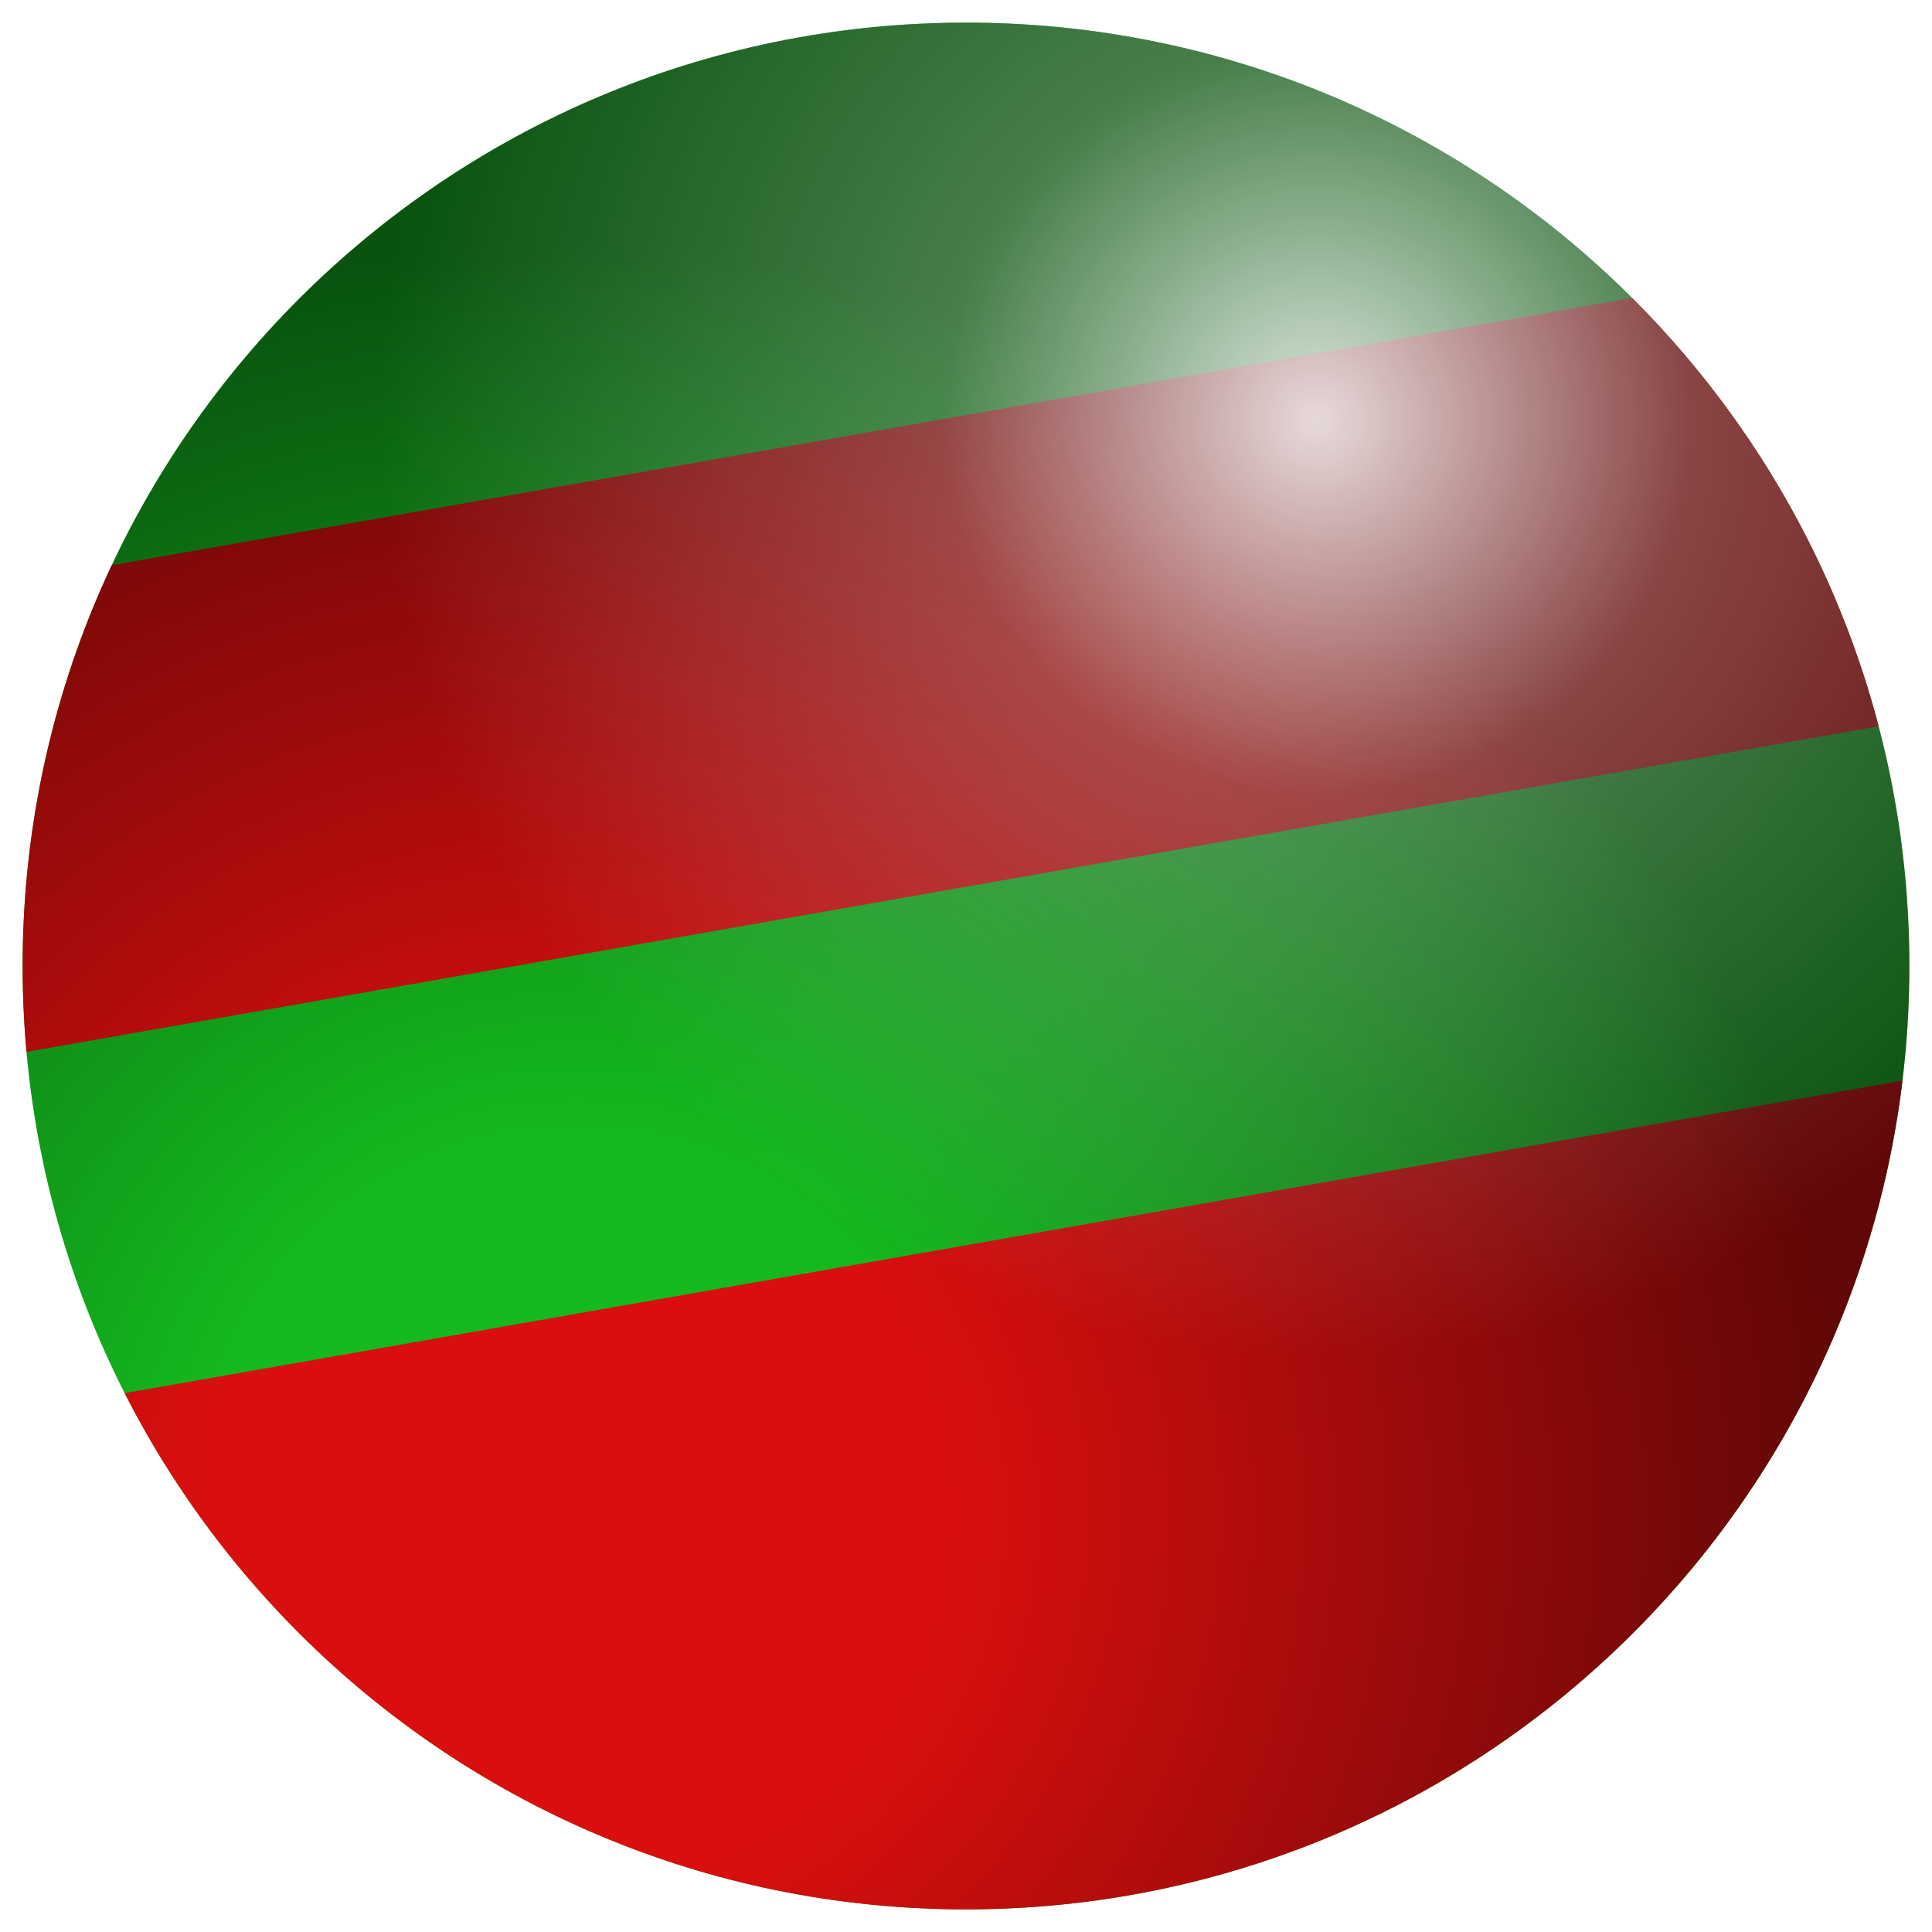
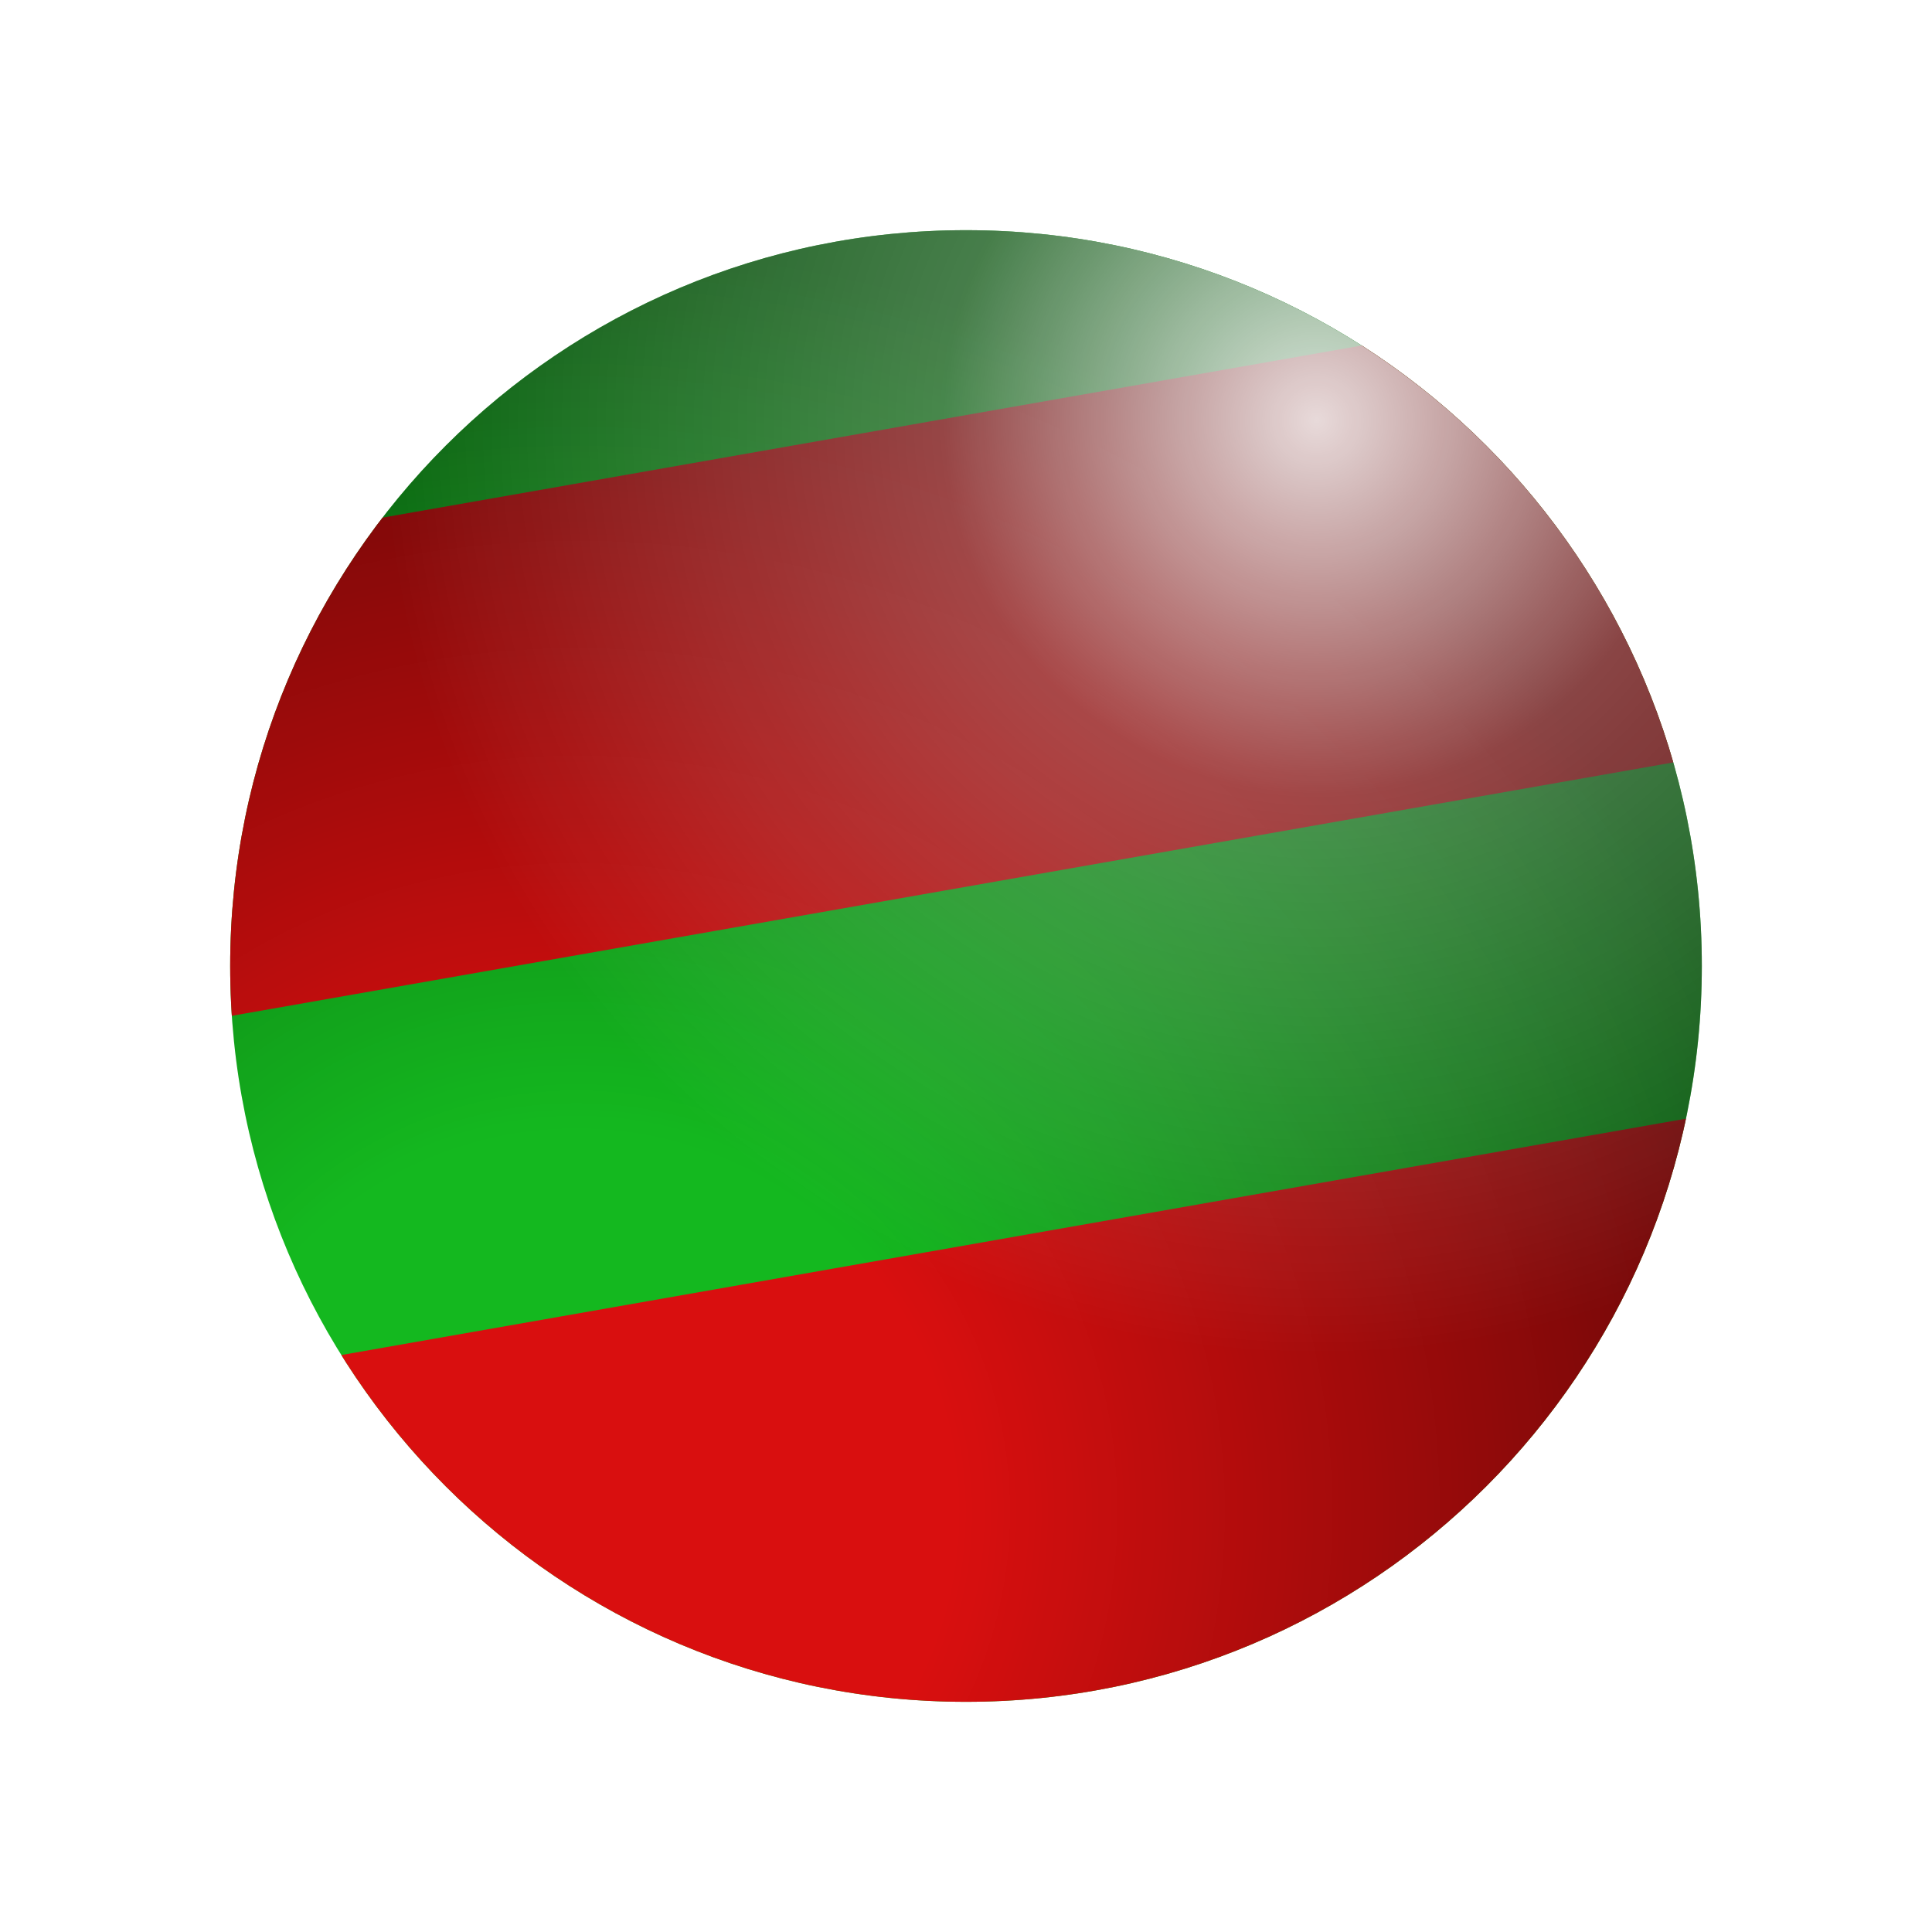
<svg xmlns="http://www.w3.org/2000/svg" viewBox="0 0 1024 1024" width="1024" height="1024">
  <defs>
    <clipPath id="sphere-clip">
-       <circle cx="512" cy="512" r="500" />
+       <circle cx="512" cy="512" r="390" />
    </clipPath>
    <radialGradient id="highlight" cx="68%" cy="22%" r="48%">
      <stop offset="0%" stop-color="white" stop-opacity="0.85" />
      <stop offset="40%" stop-color="white" stop-opacity="0.25" />
      <stop offset="100%" stop-color="white" stop-opacity="0" />
    </radialGradient>
    <radialGradient id="shadow" cx="30%" cy="78%" r="65%">
      <stop offset="30%" stop-color="black" stop-opacity="0" />
      <stop offset="100%" stop-color="black" stop-opacity="0.55" />
    </radialGradient>
  </defs>
  <g clip-path="url(#sphere-clip)">
    <rect width="1024" height="1024" fill="#14B81F" />
    <polygon points="0,310 1024,130 1024,380 0,560" fill="#D90F0F" />
    <polygon points="0,750 1024,570 1024,1024 0,1024" fill="#D90F0F" />
    <rect width="1024" height="1024" fill="url(#shadow)" />
    <rect width="1024" height="1024" fill="url(#highlight)" />
  </g>
</svg>
